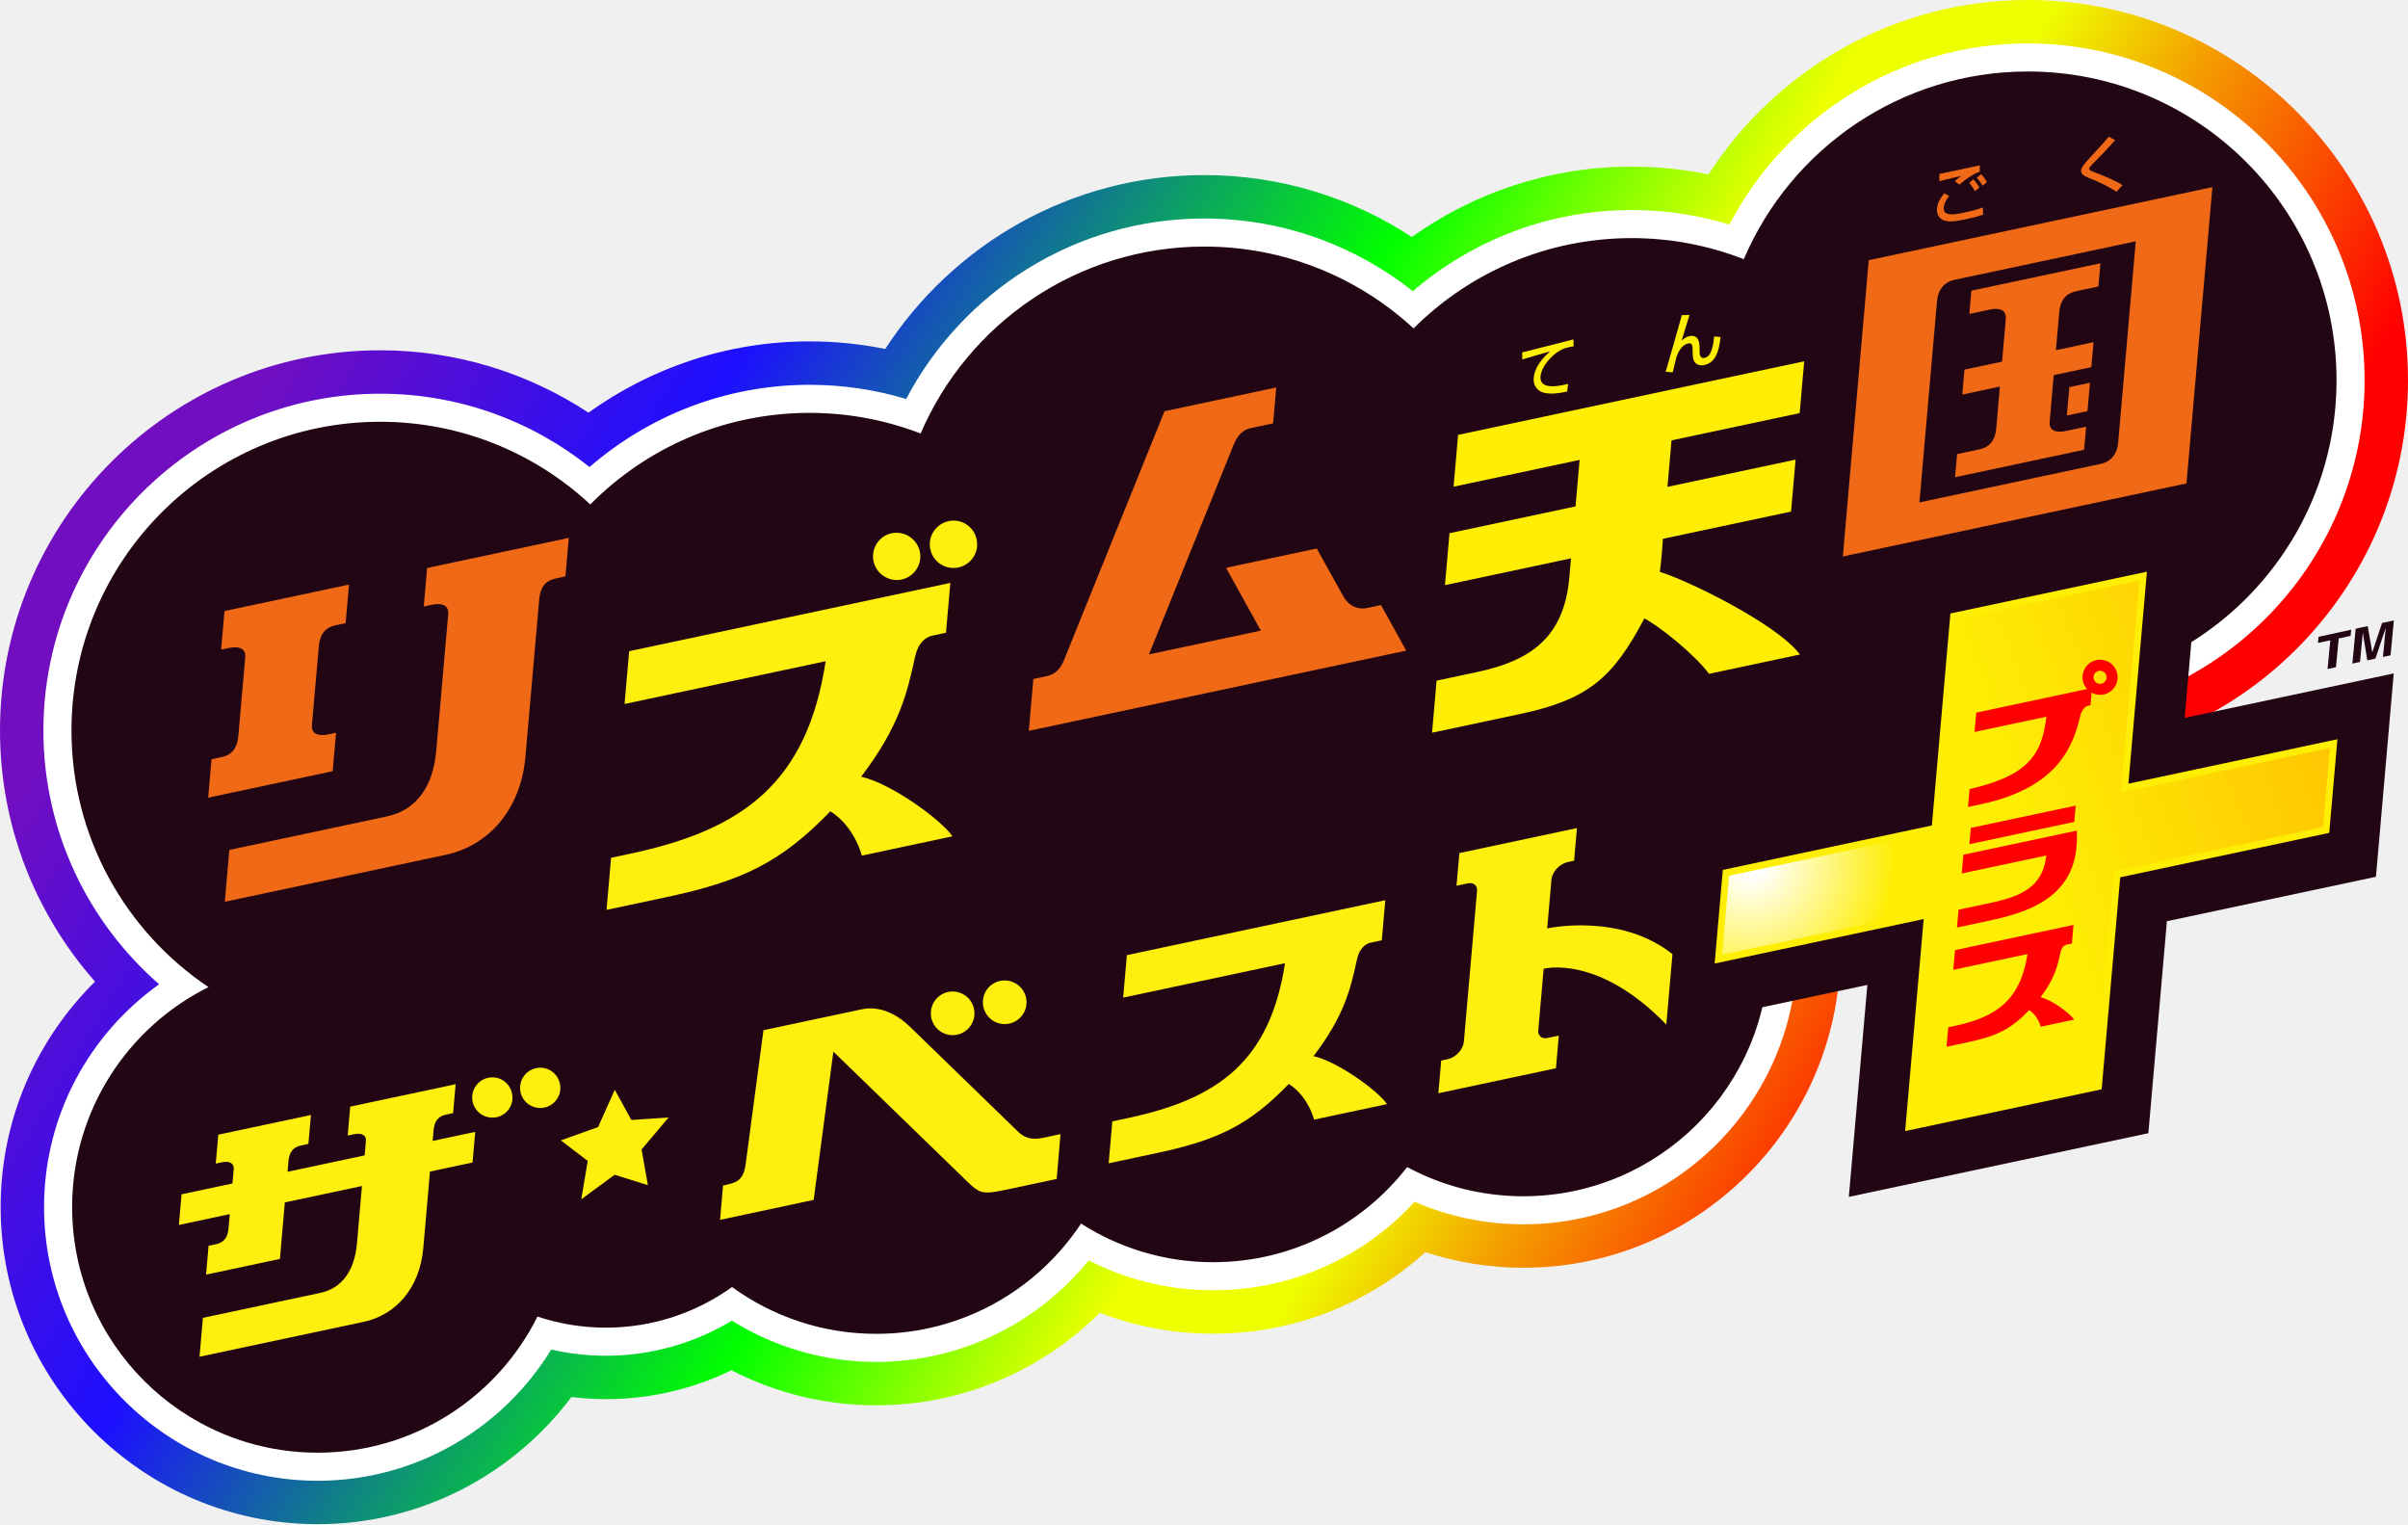
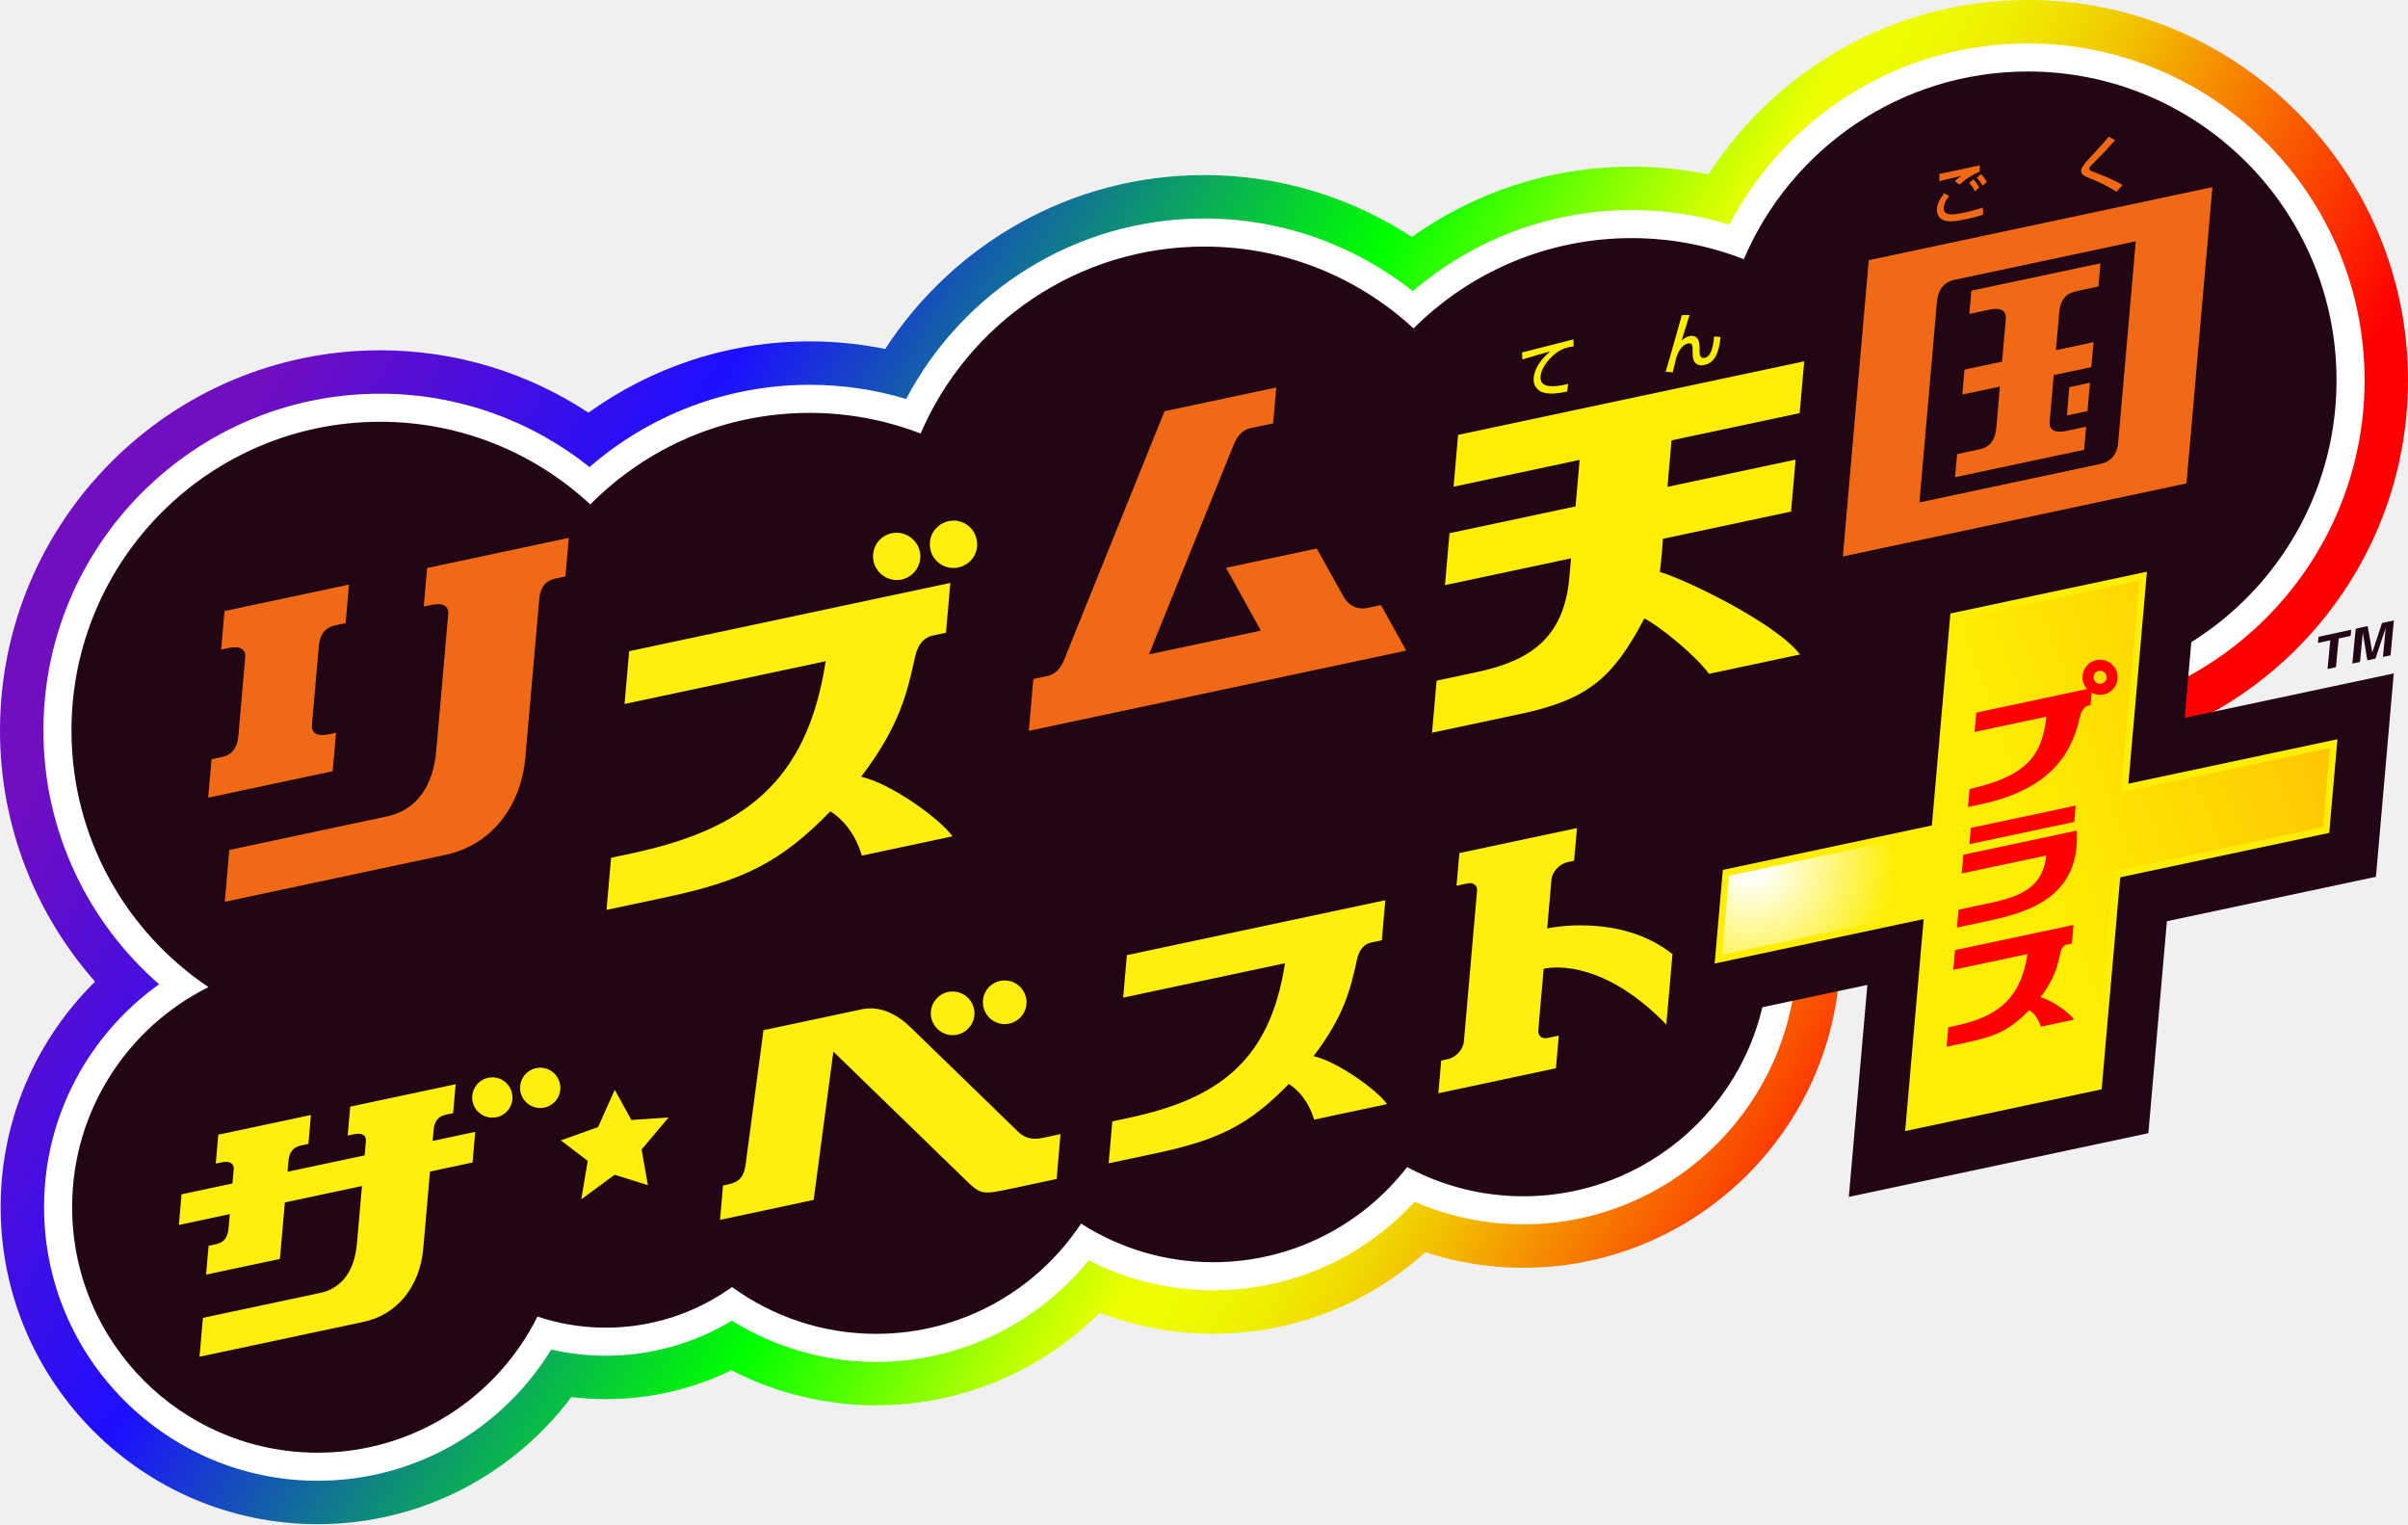
- <svg xmlns="http://www.w3.org/2000/svg" version="1.1" id="svg2" width="666.667" height="421.904" viewBox="0 0 666.667 421.904">
-   <defs id="defs6">
-     <linearGradient x1="0" y1="0" x2="1" y2="0" gradientUnits="userSpaceOnUse" gradientTransform="matrix(-361.801,208.8859,208.8859,361.801,411.1339,62.45121)" spreadMethod="pad" id="linearGradient40">
-       <stop style="stop-opacity:1;stop-color:#ff0000" offset="0" id="stop22" />
-       <stop style="stop-opacity:1;stop-color:#ff0000" offset="0.05" id="stop24" />
-       <stop style="stop-opacity:1;stop-color:#f49f00" offset="0.2" id="stop26" />
-       <stop style="stop-opacity:1;stop-color:#eeff00" offset="0.277" id="stop28" />
-       <stop style="stop-opacity:1;stop-color:#eeff00" offset="0.35" id="stop30" />
-       <stop style="stop-opacity:1;stop-color:#01ff00" offset="0.5" id="stop32" />
-       <stop style="stop-opacity:1;stop-color:#1d0fff" offset="0.75" id="stop34" />
-       <stop style="stop-opacity:1;stop-color:#710ec0" offset="0.95" id="stop36" />
-       <stop style="stop-opacity:1;stop-color:#710ec0" offset="1" id="stop38" />
+ <svg xmlns="http://www.w3.org/2000/svg" xmlns:xlink="http://www.w3.org/1999/xlink" version="1.1" id="Layer_1" x="0px" y="0px" viewBox="0 0 666.667 421.904" xml:space="preserve" width="666.667" height="421.904">
+   <defs id="defs79" />
+   <style type="text/css" id="style2">
+ 	.st0{fill:url(#Spectrum_1_);}
+ 	.st1{fill:#FFFFFF;}
+ 	.st2{fill:#220614;}
+ 	.st3{fill:#FEEE04;}
+ 	.st4{fill:url(#SVGID_1_);}
+ 	.st5{clip-path:url(#SVGID_3_);fill:url(#SVGID_4_);}
+ 	.st6{fill:#FF0000;}
+ 	.st7{fill:#FEEF0E;}
+ 	.st8{fill:#F06917;}
+ </style>
+   <g id="Cloud_00000017518880614512439360000012841072752615782043_" transform="scale(1.333334)">
+     <linearGradient id="Spectrum_1_" gradientUnits="userSpaceOnUse" x1="411.134" y1="253.977" x2="49.333" y2="45.091">
+       <stop offset="0.05" style="stop-color:#FF0000" id="stop4" />
+       <stop offset="0.2" style="stop-color:#F49F00" id="stop6" />
+       <stop offset="0.226" style="stop-color:#F2BD00" id="stop8" />
+       <stop offset="0.258" style="stop-color:#F0DA00" id="stop10" />
+       <stop offset="0.289" style="stop-color:#EFEE00" id="stop12" />
+       <stop offset="0.32" style="stop-color:#EEFB00" id="stop14" />
+       <stop offset="0.35" style="stop-color:#EEFF00" id="stop16" />
+       <stop offset="0.5" style="stop-color:#00FF00" id="stop18" />
+       <stop offset="0.75" style="stop-color:#1D0FFF" id="stop20" />
+       <stop offset="0.95" style="stop-color:#710EC0" id="stop22" />
    </linearGradient>
-     <clipPath clipPathUnits="userSpaceOnUse" id="clipPath50">
-       <path d="M 0,316.428 H 500 V 0 H 0 Z" id="path48" />
-     </clipPath>
-     <linearGradient x1="0" y1="0" x2="1" y2="0" gradientUnits="userSpaceOnUse" gradientTransform="matrix(125.2292,45.5797,45.5797,-125.2292,358.0735,116.8861)" spreadMethod="pad" id="linearGradient86">
-       <stop style="stop-opacity:1;stop-color:#feee04" offset="0" id="stop80" />
-       <stop style="stop-opacity:1;stop-color:#feee04" offset="0.5" id="stop82" />
-       <stop style="stop-opacity:1;stop-color:#ffc602" offset="1" id="stop84" />
-     </linearGradient>
-     <radialGradient fx="0" fy="0" cx="0" cy="0" r="1" gradientUnits="userSpaceOnUse" gradientTransform="matrix(30,0,0,-30,363.4003,137.5111)" spreadMethod="pad" id="radialGradient108">
-       <stop style="stop-opacity:1;stop-color:#ffffff" offset="0" id="stop102" />
-       <stop style="stop-opacity:1;stop-color:#ffffff" offset="0.1" id="stop104" />
-       <stop style="stop-opacity:1;stop-color:#feee04" offset="1" id="stop106" />
-     </radialGradient>
-     <clipPath clipPathUnits="userSpaceOnUse" id="clipPath118">
-       <path d="M 0,316.428 H 500 V 0 H 0 Z" id="path116" />
-     </clipPath>
-   </defs>
-   <g id="g8" transform="matrix(1.333333,0,0,-1.333333,0,421.904)">
-     <g id="g10">
-       <g id="g12">
-         <g id="g18">
-           <g id="g20">
-             <path d="m 421.064,316.428 c -27.787,-10e-4 -52.249,-14.446 -66.319,-36.21 v 0 c -5.149,1.06 -10.479,1.618 -15.936,1.618 v 0 c -17.005,0 -32.758,-5.423 -45.657,-14.605 v 0 c -12.4,8.112 -27.198,12.849 -43.091,12.849 v 0 c -27.74,0 -52.167,-14.396 -66.249,-36.098 v 0 c -5.074,1.028 -10.322,1.572 -15.695,1.572 v 0 c -17.125,0 -32.98,-5.499 -45.93,-14.799 v 0 c -12.433,8.175 -27.291,12.951 -43.251,12.951 v 0 C 35.411,243.706 0,208.296 0,164.77 v 0 c 0,-19.967 7.466,-38.213 19.735,-52.13 v 0 C 7.644,100.698 0.135,84.127 0.135,65.83 v 0 C 0.135,29.532 29.666,0 65.965,0 v 0 c 21.519,0 40.659,10.381 52.678,26.395 v 0 c 2.356,-0.279 4.74,-0.437 7.148,-0.437 v 0 c 9.35,0 18.204,2.16 26.094,6 v 0 c 9.014,-4.645 19.223,-7.285 30.043,-7.285 v 0 c 18.101,0 34.517,7.345 46.429,19.209 v 0 c 7.418,-2.837 15.363,-4.336 23.543,-4.336 v 0 c 16.437,0 31.952,5.986 44.062,16.923 v 0 c 6.412,-2.089 13.246,-3.233 20.345,-3.233 v 0 c 34.141,0 62.289,26.128 65.514,59.437 v 0 c 19.37,8.05 34.082,25.094 38.923,45.891 v 0 c 0.107,0 0.213,-0.008 0.32,-0.008 v 0 c 43.526,0 78.936,35.41 78.936,78.936 v 0 c 0,43.526 -35.41,78.936 -78.936,78.936 z" style="fill:url(#linearGradient40);stroke:none" id="path42" />
-           </g>
-         </g>
+     <path id="Spectrum" class="st0" d="m 421.064,0 c -27.788,3.1e-4 -52.25,14.447 -66.32,36.21 -5.149,-1.06 -10.478,-1.618 -15.936,-1.618 -17.005,0 -32.757,5.423 -45.657,14.605 -12.4,-8.113 -27.199,-12.849 -43.091,-12.849 -27.741,0 -52.167,14.397 -66.248,36.098 -5.075,-1.028 -10.323,-1.572 -15.696,-1.572 -17.125,0 -32.98,5.499 -45.931,14.8 C 109.754,77.497 94.896,72.722 78.936,72.722 35.411,72.722 0,108.132 0,151.658 c 0,19.967 7.467,38.213 19.735,52.13 -12.091,11.943 -19.601,28.514 -19.601,46.811 0,36.298 29.531,65.83 65.83,65.83 21.519,0 40.659,-10.38 52.678,-26.395 2.356,0.279 4.74,0.437 7.149,0.437 9.35,0 18.203,-2.16 26.094,-6 9.014,4.645 19.223,7.285 30.043,7.285 18.101,0 34.517,-7.346 46.429,-19.209 7.418,2.837 15.363,4.337 23.543,4.336 16.437,0 31.953,-5.986 44.063,-16.923 6.411,2.089 13.245,3.233 20.345,3.233 34.141,0 62.288,-26.128 65.514,-59.437 19.37,-8.05 34.082,-25.094 38.923,-45.891 0.107,4.3e-4 0.213,0.008 0.321,0.008 C 464.59,157.872 500,122.462 500,78.936 500,35.411 464.59,0 421.064,0 Z" style="fill:url(#Spectrum_1_)" />
+     <path id="White" class="st1" d="M 421.064,9.014 C 394.165,9.014 370.781,24.292 359.091,46.616 352.668,44.665 345.861,43.606 338.809,43.606 c -17.337,0 -33.208,6.357 -45.44,16.844 -11.92,-9.434 -26.961,-15.088 -43.308,-15.088 -26.845,0 -50.191,15.215 -61.905,37.467 -6.352,-1.904 -13.076,-2.941 -20.039,-2.941 -17.461,0 -33.435,6.448 -45.702,17.07 -11.946,-9.516 -27.055,-15.222 -43.479,-15.222 -38.555,0 -69.922,31.367 -69.922,69.922 0,21.001 9.319,39.854 24.024,52.682 -14.445,10.312 -23.89,27.198 -23.89,46.258 0,31.328 25.488,56.816 56.816,56.816 20.499,0 38.495,-10.915 48.488,-27.236 3.679,0.835 7.474,1.278 11.338,1.278 9.571,0 18.531,-2.663 26.183,-7.282 8.703,5.423 18.966,8.567 29.954,8.567 17.796,0 33.7,-8.23 44.126,-21.078 7.906,4.048 16.708,6.205 25.846,6.205 15.176,0 29.444,-5.91 40.175,-16.641 0.568,-0.568 1.115,-1.151 1.656,-1.739 6.925,3.011 14.556,4.69 22.576,4.69 31.328,0 56.816,-25.488 56.816,-56.816 0,-0.017 -10e-4,-0.034 -10e-4,-0.051 21.637,-6.572 37.845,-25.725 40.067,-48.908 2.587,0.291 5.212,0.456 7.875,0.456 38.556,0 69.922,-31.367 69.922,-69.922 0,-38.555 -31.366,-69.922 -69.922,-69.922 z" />
+     <path id="Black" class="st2" d="m 421.065,14.842 c -26.48,6e-5 -49.206,16.06 -58.978,38.97 -7.218,-2.816 -15.063,-4.378 -23.277,-4.378 -17.686,0 -33.698,7.164 -45.295,18.747 -11.423,-10.543 -26.683,-16.991 -43.453,-16.991 -26.418,6e-5 -49.096,15.986 -58.906,38.81 -7.152,-2.757 -14.915,-4.284 -23.039,-4.284 -17.817,0 -33.931,7.275 -45.548,19.01 C 111.126,94.083 95.796,87.563 78.936,87.563 c -35.399,0 -64.095,28.696 -64.095,64.095 0,22.205 11.295,41.769 28.449,53.271 -16.779,8.347 -28.315,25.657 -28.315,45.67 6e-5,28.16 22.829,50.989 50.989,50.989 19.989,-6e-5 37.28,-11.508 45.639,-28.254 4.462,1.482 9.229,2.297 14.188,2.297 9.782,0 18.826,-3.132 26.208,-8.433 8.406,6.107 18.743,9.718 29.928,9.718 17.774,-6e-5 33.416,-9.1 42.543,-22.889 7.922,5.067 17.328,8.016 27.429,8.016 16.386,0 30.957,-7.739 40.285,-19.751 7.182,3.864 15.395,6.061 24.122,6.061 28.16,0 50.989,-22.828 50.989,-50.989 0,-1.52 -0.079,-3.021 -0.21,-4.508 23.15,-4.82 40.544,-25.334 40.544,-49.914 0,-0.449 -0.022,-0.893 -0.034,-1.339 4.344,0.929 8.847,1.429 13.469,1.429 35.398,-6e-5 64.095,-28.696 64.095,-64.095 -7e-5,-35.398 -28.696,-64.095 -64.095,-64.095 z" />
+   </g>
+   <g id="_xFF0B__00000023978629862808746240000012705924551133601969_" transform="scale(1.333334)">
+     <g id="_xFF0B__00000173140946624033897590000005884751654392479132_">
+       <polygon class="st2" points="391.437,162.254 348.031,171.48 344.338,213.697 387.743,204.471 383.893,248.48 446.089,235.26 449.94,191.251 493.344,182.025 497.038,139.808 453.633,149.033 457.483,105.024 395.287,118.244 " id="polygon29" />
+       <polygon class="st3" points="401.135,171.371 357.731,180.597 356.03,200.033 399.435,190.807 395.585,234.817 436.39,226.143 440.241,182.133 483.646,172.907 485.346,153.471 441.941,162.697 445.791,118.688 404.986,127.361 " id="polygon31" />
+       <linearGradient id="SVGID_1_" gradientUnits="userSpaceOnUse" x1="358.045" y1="199.57" x2="483.274" y2="153.99" gradientTransform="translate(0.0289,-0.02789)">
+         <stop offset="0.5" style="stop-color:#FEEE04" id="stop33" />
+         <stop offset="1" style="stop-color:#FFC602" id="stop35" />
+       </linearGradient>
+       <polygon class="st4" points="402.429,172.587 359.024,181.812 357.589,198.211 400.994,188.985 397.144,232.995 435.097,224.928 438.947,180.918 482.352,171.692 483.787,155.293 440.382,164.519 444.232,120.509 406.279,128.577 " id="polygon38" style="fill:url(#SVGID_1_)" />
+       <g id="g53">
+         <defs id="defs41">
+           <polygon id="SVGID_2_" points="402.429,172.587 359.024,181.812 357.589,198.211 400.994,188.985 " />
+         </defs>
+         <clipPath id="SVGID_3_">
+           <use xlink:href="#SVGID_2_" style="overflow:visible" id="use43" />
+         </clipPath>
+         <radialGradient id="SVGID_4_" cx="357.35" cy="164.834" r="33.786" gradientTransform="matrix(0.88794,0,0,0.88794,46.09547,32.55471)" gradientUnits="userSpaceOnUse">
+           <stop offset="0.1" style="stop-color:#FFFFFF" id="stop46" />
+           <stop offset="1" style="stop-color:#FEEE04" id="stop48" />
+         </radialGradient>
+         <circle class="st5" cx="364.919" cy="180.854" r="30" clip-path="url(#SVGID_3_)" id="circle51" style="fill:url(#SVGID_4_)" />
      </g>
    </g>
-     <g id="g44">
-       <g id="g46" clip-path="url(#clipPath50)">
-         <g id="g52" transform="translate(421.0644,307.4144)">
-           <path d="m 0,0 c -26.899,-0.001 -50.283,-15.278 -61.973,-37.602 -6.423,1.95 -13.231,3.01 -20.282,3.01 -17.337,0 -33.208,-6.357 -45.44,-16.844 -11.92,9.434 -26.962,15.088 -43.308,15.088 -26.845,0 -50.191,-15.216 -61.905,-37.468 -6.352,1.905 -13.076,2.941 -20.039,2.941 -17.462,0 -33.435,-6.448 -45.702,-17.069 -11.946,9.515 -27.055,15.222 -43.479,15.222 -38.555,0 -69.923,-31.367 -69.923,-69.922 0,-21.001 9.32,-39.854 24.025,-52.682 -14.445,-10.312 -23.89,-27.198 -23.89,-46.259 0,-31.328 25.488,-56.816 56.817,-56.816 20.499,0 38.494,10.915 48.488,27.236 3.679,-0.835 7.473,-1.278 11.338,-1.278 9.572,0 18.531,2.663 26.183,7.283 8.703,-5.423 18.966,-8.568 29.954,-8.568 17.796,0 33.7,8.231 44.125,21.078 7.906,-4.048 16.708,-6.205 25.846,-6.205 15.177,0 29.444,5.91 40.175,16.641 0.568,0.568 1.116,1.152 1.657,1.739 6.924,-3.01 14.556,-4.69 22.576,-4.69 31.328,0 56.816,25.488 56.816,56.817 0,0.017 -0.002,0.034 -0.002,0.051 21.637,6.571 37.845,25.725 40.068,48.908 2.586,-0.292 5.211,-0.456 7.875,-0.456 38.556,0 69.922,31.367 69.922,69.923 C 69.922,-31.367 38.556,0 0,0" style="fill:#ffffff;fill-opacity:1;fill-rule:nonzero;stroke:none" id="path54" />
-         </g>
-         <g id="g56" transform="translate(421.0645,301.5865)">
-           <path d="m 0,0 c -26.48,0 -49.206,-16.06 -58.978,-38.97 -7.218,2.816 -15.063,4.378 -23.278,4.378 -17.685,0 -33.697,-7.164 -45.294,-18.747 -11.423,10.543 -26.683,16.991 -43.453,16.991 -26.418,0 -49.096,-15.986 -58.906,-38.81 -7.152,2.757 -14.915,4.284 -23.039,4.284 -17.817,0 -33.931,-7.275 -45.548,-19.01 -11.443,10.643 -26.773,17.162 -43.632,17.162 -35.399,0 -64.095,-28.696 -64.095,-64.094 0,-22.206 11.295,-41.769 28.449,-53.271 -16.779,-8.347 -28.314,-25.657 -28.314,-45.67 0,-28.16 22.828,-50.988 50.989,-50.988 19.988,0 37.28,11.508 45.638,28.254 4.462,-1.482 9.229,-2.296 14.188,-2.296 9.782,0 18.827,3.131 26.208,8.432 8.407,-6.106 18.743,-9.717 29.928,-9.717 17.774,0 33.417,9.099 42.543,22.889 7.922,-5.067 17.328,-8.016 27.429,-8.016 16.386,0 30.957,7.738 40.285,19.75 7.182,-3.864 15.395,-6.06 24.122,-6.06 28.16,0 50.989,22.828 50.989,50.988 0,1.521 -0.079,3.022 -0.21,4.508 23.15,4.82 40.544,25.334 40.544,49.914 0,0.449 -0.022,0.893 -0.034,1.339 4.344,-0.929 8.848,-1.429 13.469,-1.429 35.399,0 64.095,28.696 64.095,64.094 C 64.095,-28.696 35.398,0 0,0" style="fill:#220614;fill-opacity:1;fill-rule:nonzero;stroke:none" id="path58" />
-         </g>
-         <g id="g60" transform="translate(453.6331,167.3946)">
-           <path d="m 0,0 3.85,44.01 -62.196,-13.221 -3.85,-44.009 -43.406,-9.226 -3.693,-42.218 43.405,9.227 -3.85,-44.01 62.196,13.22 3.85,44.01 43.405,9.226 3.694,42.217 z" style="fill:#220614;fill-opacity:1;fill-rule:nonzero;stroke:none" id="path62" />
-         </g>
-         <g id="g64" transform="translate(441.941,153.7307)">
-           <path d="m 0,0 3.85,44.01 -40.805,-8.674 -3.851,-44.01 -43.404,-9.226 -1.701,-19.436 43.405,9.226 -3.85,-44.009 40.805,8.673 3.851,44.01 43.405,9.226 1.7,19.436 z" style="fill:#feee04;fill-opacity:1;fill-rule:nonzero;stroke:none" id="path66" />
-         </g>
-       </g>
-     </g>
-     <g id="g68">
-       <g id="g70">
-         <g id="g76">
-           <g id="g78">
-             <path d="m 406.279,187.852 -3.85,-44.01 -43.406,-9.226 -1.434,-16.399 43.405,9.226 -3.85,-44.009 37.953,8.066 3.85,44.01 43.405,9.226 1.435,16.399 -43.405,-9.226 3.851,44.009 z" style="fill:url(#linearGradient86);stroke:none" id="path88" />
-           </g>
-         </g>
-       </g>
-     </g>
-     <g id="g90">
-       <g id="g92">
-         <g id="g98">
-           <g id="g100">
-             <path d="m 359.023,134.616 -1.434,-16.399 35.704,7.589 c 1.027,2.982 1.596,6.178 1.625,9.506 v 0 c 0.021,2.33 -0.225,4.601 -0.709,6.782 v 0 z" style="fill:url(#radialGradient108);stroke:none" id="path110" />
-           </g>
-         </g>
-       </g>
-     </g>
-     <g id="g112">
-       <g id="g114" clip-path="url(#clipPath118)">
-         <g id="g120" transform="translate(423.7024,109.3929)">
-           <path d="m 0,0 c 2.934,3.896 3.526,6.463 4.141,9.293 0.217,1.024 0.751,1.515 1.317,1.635 l 1.051,0.224 0.338,3.863 -24.608,-5.23 -0.359,-4.093 15.412,3.276 C -4.14,-0.431 -9.021,-4.079 -17.648,-5.913 l -1.515,-0.322 -0.354,-4.041 4.563,0.97 c 5.905,1.255 8.831,2.712 12.591,6.63 0.838,-0.51 1.903,-1.67 2.409,-3.442 l 6.945,1.477 C 6.143,-3.371 2.317,-0.527 0,0" style="fill:#ff0000;fill-opacity:1;fill-rule:nonzero;stroke:none" id="path122" />
-         </g>
-         <g id="g124" transform="translate(431.2213,143.9851)">
-           <path d="m 0,0 -23.548,-5.005 -0.34,-3.891 17.572,3.735 c -0.743,-6.613 -5.266,-8.502 -11.814,-9.894 l -6.416,-1.364 -0.324,-3.697 6.173,1.312 C -10.222,-17.002 0.808,-13.941 0,0 m -0.513,1.815 -21.782,-4.629 0.296,3.377 21.781,4.629 z" style="fill:#ff0000;fill-opacity:1;fill-rule:nonzero;stroke:none" id="path126" />
-         </g>
-         <g id="g128" transform="translate(436.0518,174.4593)">
-           <path d="m 0,0 c -0.751,0.007 -1.354,0.62 -1.347,1.371 0.006,0.751 0.62,1.354 1.371,1.348 C 0.775,2.712 1.378,2.098 1.371,1.347 1.365,0.597 0.751,-0.007 0,0 m 0.044,5.004 c -2.013,0.018 -3.659,-1.6 -3.677,-3.613 -0.008,-0.955 0.36,-1.82 0.955,-2.475 l -23.022,-4.893 -0.351,-4.013 14.922,3.172 c -0.938,-8.355 -4.332,-12.348 -15.96,-15.03 l -0.324,-3.713 2.715,0.577 c 15.976,3.396 19.148,12.125 20.57,18.261 0.235,1.012 0.917,2.019 1.483,2.14 l 0.671,0.142 0.23,2.625 c 0.514,-0.285 1.095,-0.464 1.724,-0.469 2.013,-0.018 3.659,1.6 3.677,3.612 0.017,2.013 -1.6,3.659 -3.613,3.677" style="fill:#ff0000;fill-opacity:1;fill-rule:nonzero;stroke:none" id="path130" />
-         </g>
-         <g id="g132" transform="translate(321.2596,123.6825)">
-           <path d="m 0,0 0.883,10.094 c 0.146,1.662 1.654,3.309 3.377,3.675 l 1.329,0.283 0.594,6.78 -24.419,-5.19 -0.593,-6.781 2.362,0.502 c 1.155,0.246 2.001,-0.462 1.905,-1.565 l -2.737,-31.279 c -0.145,-1.662 -1.654,-3.308 -3.377,-3.675 l -1.329,-0.282 -0.594,-6.781 24.419,5.19 0.593,6.781 -2.362,-0.502 c -1.154,-0.245 -2.001,0.462 -1.904,1.565 l 1.119,12.801 c 0,0 11.23,3.11 25.47,-11.574 l 1.279,14.612 C 15.115,3.351 0,0 0,0" style="fill:#feef0e;fill-opacity:1;fill-rule:nonzero;stroke:none" id="path134" />
-         </g>
-         <g id="g136" transform="translate(272.7477,97.1633)">
-           <path d="m 0,0 c 6.391,8.409 7.676,13.939 9.009,20.038 0.473,2.207 1.636,3.268 2.869,3.53 l 2.293,0.487 0.728,8.323 -53.662,-11.406 -0.771,-8.817 33.606,7.143 C -9.03,-0.953 -19.665,-8.836 -38.479,-12.835 l -3.303,-0.702 -0.762,-8.705 9.949,2.115 c 12.877,2.736 19.255,5.891 27.448,14.351 1.828,-1.094 4.153,-3.587 5.261,-7.399 l 15.145,3.219 C 13.406,-7.225 5.054,-1.122 0,0" style="fill:#feef0e;fill-opacity:1;fill-rule:nonzero;stroke:none" id="path138" />
-         </g>
-         <g id="g140" transform="translate(220.2037,80.9765)">
-           <path d="M 0,0 -2.925,-0.622 C -4.792,-1.019 -6.797,-1.445 -8.839,0.536 L -31.27,22.305 c -2.589,2.51 -6.179,4.42 -9.984,3.611 l -20.422,-4.341 -3.679,-27.671 c -0.48,-3.611 -1.86,-3.967 -4.715,-4.574 l -0.617,-7.128 19.434,4.148 4.092,30.779 27.155,-26.353 c 3.525,-3.421 3.525,-3.421 10.156,-2.011 l 9.054,1.924 z m -11.545,31.904 c 2.492,-0.022 4.513,-2.078 4.491,-4.57 -0.021,-2.492 -2.078,-4.513 -4.57,-4.491 -2.492,0.021 -4.513,2.078 -4.491,4.57 0.022,2.524 2.046,4.513 4.57,4.491 m -10.81,-2.297 c 2.492,-0.022 4.513,-2.078 4.491,-4.57 -0.022,-2.492 -2.078,-4.513 -4.57,-4.491 -2.492,0.021 -4.513,2.078 -4.491,4.57 0.021,2.492 2.046,4.513 4.57,4.491" style="fill:#feef0e;fill-opacity:1;fill-rule:nonzero;stroke:none" id="path142" />
-         </g>
-         <g id="g144" transform="translate(138.8255,84.4343)">
-           <path d="m 0,0 -7.729,-0.52 -3.444,6.267 -3.47,-7.737 -7.733,-2.766 5.585,-4.261 -1.335,-7.977 6.921,5.103 6.908,-2.164 -1.307,7.416 z" style="fill:#feef0e;fill-opacity:1;fill-rule:nonzero;stroke:none" id="path146" />
-         </g>
-         <g id="g148" transform="translate(101.3882,92.6762)">
-           <path d="m 0,0 c -2.271,-0.473 -3.703,-2.662 -3.263,-4.933 0.473,-2.271 2.662,-3.703 4.933,-3.263 2.271,0.44 3.736,2.662 3.263,4.933 C 4.46,-0.992 2.271,0.473 0,0 M 14.879,-1.262 C 14.405,1.009 12.217,2.474 9.945,2.001 7.674,1.528 6.242,-0.661 6.682,-2.932 c 0.473,-2.272 2.662,-3.704 4.933,-3.264 2.272,0.473 3.737,2.662 3.264,4.934 m -26.429,-11.85 8.838,1.879 -0.556,-6.358 -8.838,-1.879 -1.396,-15.953 c -0.703,-8.034 -5.523,-13.813 -12.413,-15.254 l -34.048,-7.238 0.706,8.071 24.348,5.175 c 4.678,1 7.158,4.798 7.633,10.222 l 1.048,11.975 -16.014,-3.403 -1.026,-11.734 -15.334,-3.259 0.523,5.987 1.584,0.336 c 1.703,0.362 2.411,1.564 2.557,3.237 l 0.263,3.003 -10.571,-2.247 0.556,6.358 10.571,2.247 0.26,2.97 c 0.099,1.126 -0.717,1.801 -2.558,1.409 l -1.168,-0.248 0.524,5.999 19.235,4.088 -0.525,-5.998 -1.579,-0.336 c -1.708,-0.363 -2.415,-1.568 -2.56,-3.225 l -0.195,-2.229 16.013,3.404 0.26,2.972 c 0.099,1.127 -0.722,1.798 -2.561,1.407 l -1.221,-0.26 0.525,5.999 21.891,4.653 -0.525,-5.999 -1.498,-0.318 c -1.726,-0.367 -2.405,-1.518 -2.553,-3.215 z" style="fill:#feef0e;fill-opacity:1;fill-rule:nonzero;stroke:none" id="path150" />
-         </g>
-         <g id="g152" transform="translate(443.4748,266.3346)">
-           <path d="m 0,0 -37.711,-8.016 c -2.027,-0.424 -3.355,-2.052 -3.553,-4.317 l -3.664,-41.879 37.711,8.015 c 1.874,0.388 3.341,1.892 3.553,4.318 z m 15.908,11.242 -5.382,-61.509 -71.353,-15.166 5.382,61.509 z m -26.216,-49.733 -4.166,-0.886 c -2.433,-0.517 -3.545,0.328 -3.411,1.86 l 0.851,9.732 7.808,1.659 0.453,5.18 -7.808,-1.66 0.694,7.927 c 0.22,2.516 1.448,3.871 3.447,4.296 l 4.678,0.994 0.422,4.825 -26.795,-5.695 -0.422,-4.825 4.218,0.896 c 2.948,0.627 3.45,-0.824 3.36,-1.86 l -0.782,-8.934 -7.807,-1.66 -0.453,-5.179 7.807,1.659 -0.763,-8.724 c -0.218,-2.482 -1.464,-3.885 -3.396,-4.295 l -4.73,-1.006 -0.42,-4.793 26.795,5.695 z m -3.484,8.215 4.282,0.91 -0.515,-5.885 -4.282,-0.91 z" style="fill:#f06917;fill-opacity:1;fill-rule:nonzero;stroke:none" id="path154" />
-         </g>
-         <g id="g156" transform="translate(434.7354,280.7255)">
-           <path d="m 0,0 c -0.366,0.133 -0.933,0.342 -0.933,0.672 0,0.277 0.253,0.542 0.871,1.161 C 2.4,4.32 2.677,4.604 4.458,6.617 L 3.109,7.319 C 2.225,6.208 1.884,5.833 -0.666,3.089 -1.979,1.676 -2.611,0.882 -2.611,0.236 c -10e-4,-0.844 0.907,-1.205 1.929,-1.607 1.903,-0.743 3.718,-1.636 5.42,-2.725 l 1.25,1.361 C 4.842,-1.951 1.853,-0.661 0,0" style="fill:#f06917;fill-opacity:1;fill-rule:nonzero;stroke:none" id="path158" />
-         </g>
-         <g id="g160" transform="translate(405.9138,278.8388)">
-           <path d="M 0,0 0.922,-0.755 C 2.408,0.512 3.549,1.317 5.164,1.954 L 5.165,3.267 C 4.345,3.092 0.297,2.219 -0.613,2.026 -1.253,1.889 -2.841,1.552 -3.226,1.483 L -3.228,-0.03 c 0.82,0.228 1.923,0.489 4.562,1.09 C 0.5,0.455 0.41,0.382 0,0 m 2.057,-6.525 c -1.922,-0.409 -4.381,-0.904 -4.38,0.837 0,0.281 0.053,1.269 1.13,2.582 l -1.038,0.583 c -0.935,-1.296 -1.5,-2.26 -1.501,-3.492 -10e-4,-1.058 0.677,-1.931 1.561,-2.185 1.089,-0.317 2.178,-0.207 4.701,0.33 1.986,0.422 2.882,0.733 3.33,0.895 L 5.811,-5.486 C 4.568,-5.937 3.312,-6.258 2.057,-6.525 m 3.694,5.565 0.896,0.753 C 6.378,0.311 5.957,0.918 5.445,1.425 L 4.547,0.685 C 5.047,0.136 5.303,-0.212 5.751,-0.96 M 3.856,0.364 c 0.666,-0.702 1.1,-1.493 1.215,-1.709 L 4.174,-2.098 c -0.576,1.042 -0.985,1.49 -1.19,1.728 z" style="fill:#f06917;fill-opacity:1;fill-rule:nonzero;stroke:none" id="path162" />
-         </g>
-         <g id="g164" transform="translate(344.6546,197.6927)">
-           <path d="m 0,0 c 0.385,2.759 0.637,6.876 0.637,6.876 l 26.606,5.655 0.944,10.784 -26.607,-5.656 0.845,9.656 26.607,5.656 0.941,10.757 -71.866,-15.276 -0.941,-10.757 26.173,5.564 -0.845,-9.656 -26.173,-5.564 -0.943,-10.784 26.173,5.564 -0.349,-3.988 c -1.117,-12.77 -8.446,-17.334 -19.171,-19.621 l -8.388,-1.783 -0.946,-10.807 18.268,3.882 c 14.03,2.976 19.272,7.398 25.819,19.851 2.868,-1.441 10.475,-7.469 13.421,-11.51 l 18.893,4.016 C 24.124,-10.584 5.158,-1.487 0,0" style="fill:#feee04;fill-opacity:1;fill-rule:nonzero;stroke:none" id="path166" />
-         </g>
-         <g id="g168" transform="translate(355.9278,246.5822)">
-           <path d="m 0,0 c -0.272,-2.98 -0.934,-4.237 -1.952,-4.453 -1.08,-0.23 -1.078,0.98 -1.077,1.365 l 10e-4,0.572 c 0.002,0.957 -0.046,3.005 -2.091,2.571 -0.864,-0.184 -1.361,-0.662 -1.641,-0.934 0.218,0.764 1.392,4.48 1.648,5.332 l -1.6,-0.035 c -0.563,-2.006 -2.353,-8.404 -3.35,-11.751 l 1.461,-0.127 c 0.089,0.377 0.729,3.051 0.755,3.122 0.269,0.801 0.996,2.576 2.432,2.882 0.953,0.202 0.952,-0.661 0.95,-1.512 l -10e-4,-0.451 c 0,-0.293 0.037,-1.082 0.213,-1.536 0.279,-0.724 1.091,-1.216 2.133,-0.995 2.338,0.497 3.104,2.613 3.453,5.822 z" style="fill:#feee04;fill-opacity:1;fill-rule:nonzero;stroke:none" id="path170" />
-         </g>
-         <g id="g172" transform="translate(323.2095,243.2032)">
-           <path d="M 0,0 C 0.583,0.421 1.339,0.893 2.453,1.13 2.986,1.243 3.271,1.278 3.532,1.307 L 3.509,2.765 C 2.233,2.442 -3.454,1.001 -4.519,0.723 -5.374,0.502 -6.304,0.253 -7.158,0.071 l 0.047,-1.466 c 1.921,0.576 3.84,1.14 5.773,1.667 -2.766,-2.349 -3.425,-4.509 -3.427,-5.843 -0.002,-1.205 0.726,-2.28 1.839,-2.639 1.127,-0.369 2.452,-0.411 5.116,0.142 l 0.2,1.584 C -1.178,-7.359 -3.344,-7.121 -3.341,-5.151 -3.338,-3.403 -1.761,-1.294 0,0" style="fill:#feee04;fill-opacity:1;fill-rule:nonzero;stroke:none" id="path174" />
-         </g>
-         <g id="g176" transform="translate(286.7507,190.8121)">
-           <path d="m 0,0 -2.841,-0.604 c -1.859,-0.4 -3.805,0.313 -5.003,2.465 l -5.496,9.879 -18.835,-4.003 7.228,-13.04 -23.231,-4.938 17.613,43.593 c 0.769,1.905 1.941,3.038 3.44,3.368 l 4.727,1.005 0.651,7.449 -23.2,-4.931 -20.912,-51.76 c -0.81,-2.005 -2.118,-2.932 -3.449,-3.215 l -2.876,-0.611 -0.943,-10.769 78.368,16.657 z" style="fill:#f06917;fill-opacity:1;fill-rule:nonzero;stroke:none" id="path178" />
-         </g>
-         <g id="g180" transform="translate(202.7855,204.4379)">
-           <path d="m 0,0 c -0.535,2.686 -3.184,4.383 -5.824,3.794 -2.69,-0.586 -4.333,-3.189 -3.794,-5.825 0.585,-2.69 3.189,-4.332 5.824,-3.793 C -1.103,-5.239 0.589,-2.64 0,0 m -23.972,-49.265 c 7.943,10.45 9.539,17.323 11.196,24.902 0.588,2.744 2.033,4.062 3.566,4.388 l 2.849,0.605 0.905,10.344 -66.69,-14.176 -0.959,-10.957 41.766,8.878 c -3.855,-25.168 -17.073,-34.965 -40.454,-39.935 l -4.105,-0.873 -0.947,-10.818 12.364,2.628 c 16.004,3.401 23.929,7.321 34.112,17.836 2.272,-1.36 5.161,-4.458 6.538,-9.196 l 18.822,4.001 c -2.303,3.394 -12.682,10.978 -18.963,12.373 m 2.563,44.728 c -0.539,2.636 1.108,5.29 3.794,5.824 2.635,0.539 5.235,-1.153 5.824,-3.793 0.539,-2.636 -1.103,-5.239 -3.794,-5.824 -2.635,-0.539 -5.234,1.153 -5.824,3.793" style="fill:#feef0e;fill-opacity:1;fill-rule:nonzero;stroke:none" id="path182" />
-         </g>
-         <g id="g184" transform="translate(88.6865,198.5089)">
-           <path d="m 0,0 -0.7,-7.999 1.641,0.349 c 2.472,0.525 3.575,-0.367 3.444,-1.87 L 1.899,-37.933 c -0.633,-7.232 -3.964,-12.301 -10.25,-13.646 l -32.721,-6.955 -0.941,-10.762 45.756,9.726 c 9.26,1.937 15.733,9.654 16.671,20.367 l 2.864,32.737 c 0.198,2.263 1.108,3.799 3.429,4.292 l 2.012,0.428 0.7,7.999 z m -19.611,-42.187 -25.849,-5.495 0.698,7.983 2.128,0.452 c 2.289,0.487 3.239,2.091 3.434,4.321 l 1.439,16.444 c 0.132,1.503 -0.965,2.4 -3.44,1.874 l -1.57,-0.333 0.7,7.998 25.85,5.495 -0.7,-7.999 -2.123,-0.451 c -2.295,-0.488 -3.245,-2.097 -3.438,-4.306 l -1.439,-16.444 c -0.132,-1.512 0.976,-2.414 3.444,-1.889 l 1.565,0.333 z" style="fill:#f06917;fill-opacity:1;fill-rule:nonzero;stroke:none" id="path186" />
-         </g>
-         <g id="g188" transform="translate(481.3036,182.9445)">
-           <path d="M 0,0 2.563,0.556 1.991,-5.404 3.736,-5.025 4.309,0.936 6.78,1.472 6.903,2.753 0.123,1.281 Z M 15.767,4.681 15.071,-2.564 13.496,-2.906 14.077,3.147 11.939,-3.244 10.253,-3.61 9.316,2.113 8.734,-3.94 7.141,-4.286 7.837,2.96 l 2.49,0.54 0.948,-5.42 0.019,0.003 2.016,6.065 z" style="fill:#220614;fill-opacity:1;fill-rule:nonzero;stroke:none" id="path190" />
-         </g>
-       </g>
-     </g>
+     <path id="ス_00000160911995088544112370000005242546550198220702_" class="st6" d="m 423.702,207.035 c 2.934,-3.896 3.526,-6.463 4.141,-9.293 0.218,-1.024 0.751,-1.515 1.317,-1.636 l 1.051,-0.223 0.338,-3.863 -24.609,5.231 -0.358,4.093 15.411,-3.276 c -1.432,9.399 -6.313,13.046 -14.94,14.88 l -1.515,0.322 -0.354,4.041 4.562,-0.97 c 5.905,-1.255 8.831,-2.712 12.592,-6.63 0.838,0.51 1.902,1.67 2.408,3.442 l 6.945,-1.476 c -0.848,-1.27 -4.674,-4.114 -6.991,-4.641 z" />
+     <path id="ラ_00000114056871430565657440000016529277418042836376_" class="st6" d="m 430.708,170.628 -21.781,4.63 0.295,-3.377 21.781,-4.63 z m 0.513,1.815 -23.548,5.005 -0.34,3.891 17.572,-3.735 c -0.743,6.613 -5.266,8.502 -11.814,9.894 l -6.416,1.364 -0.323,3.697 6.172,-1.312 c 8.475,-1.801 19.505,-4.863 18.697,-18.804 z" />
+     <path id="プ_00000142854579260606841270000017491025503693266609_" class="st6" d="m 436.095,136.965 c -2.013,-0.018 -3.659,1.6 -3.677,3.613 -0.008,0.955 0.359,1.82 0.954,2.475 l -23.022,4.893 -0.351,4.013 14.922,-3.172 c -0.938,8.356 -4.332,12.349 -15.96,15.03 l -0.325,3.713 2.716,-0.577 c 15.976,-3.396 19.147,-12.124 20.57,-18.261 0.235,-1.012 0.917,-2.02 1.483,-2.14 l 0.671,-0.143 0.23,-2.625 c 0.514,0.285 1.095,0.464 1.724,0.469 2.013,0.018 3.659,-1.6 3.677,-3.613 0.018,-2.013 -1.6,-3.659 -3.613,-3.676 z m -0.044,5.004 c -0.751,-0.007 -1.354,-0.62 -1.347,-1.371 0.007,-0.751 0.62,-1.354 1.371,-1.347 0.751,0.007 1.354,0.62 1.347,1.371 -0.007,0.751 -0.62,1.354 -1.371,1.347 z" />
  </g>
+   <g id="リズム天国_ザ_x30FB_ベスト" transform="scale(1.333334)">
+     <path id="ト_00000165925890065150918060000006385339720981279673_" class="st7" d="m 321.26,192.746 0.883,-10.094 c 0.145,-1.662 1.654,-3.309 3.377,-3.675 l 1.33,-0.283 0.593,-6.781 -24.419,5.19 -0.593,6.781 2.362,-0.502 c 1.155,-0.246 2.001,0.462 1.905,1.565 l -2.737,31.279 c -0.145,1.662 -1.654,3.309 -3.377,3.675 l -1.33,0.283 -0.593,6.781 24.419,-5.19 0.593,-6.781 -2.362,0.502 c -1.155,0.245 -2.001,-0.462 -1.905,-1.565 l 1.12,-12.801 c 0,0 11.23,-3.11 25.47,11.574 l 1.278,-14.612 c -10.9,-8.697 -26.015,-5.346 -26.015,-5.346 z" />
+     <path id="ス_00000124847756189492409450000002889013363606746276_" class="st7" d="m 272.748,219.265 c 6.391,-8.409 7.676,-13.939 9.009,-20.038 0.473,-2.207 1.635,-3.268 2.869,-3.53 l 2.293,-0.487 0.728,-8.323 -53.662,11.406 -0.771,8.817 33.607,-7.143 c -3.102,20.251 -13.738,28.134 -32.551,32.133 l -3.303,0.702 -0.762,8.705 9.949,-2.115 c 12.877,-2.736 19.255,-5.891 27.448,-14.351 1.828,1.094 4.153,3.587 5.261,7.399 l 15.145,-3.219 c -1.853,-2.731 -10.205,-8.834 -15.259,-9.956 z" />
+     <path id="ベ" class="st7" d="m 197.849,205.844 c 2.492,0.022 4.513,2.078 4.491,4.57 -0.022,2.492 -2.078,4.513 -4.57,4.491 -2.492,-0.022 -4.513,-2.078 -4.491,-4.57 0.022,-2.492 2.046,-4.513 4.57,-4.491 z m 10.81,-2.297 c 2.492,0.022 4.513,2.078 4.491,4.57 -0.022,2.492 -2.078,4.513 -4.57,4.491 -2.492,-0.022 -4.513,-2.078 -4.491,-4.57 0.022,-2.524 2.046,-4.513 4.57,-4.491 z m 11.545,31.904 -2.925,0.622 c -1.866,0.397 -3.872,0.823 -5.914,-1.158 l -22.431,-21.768 c -2.589,-2.51 -6.179,-4.42 -9.984,-3.611 l -20.422,4.341 -3.679,27.671 c -0.48,3.611 -1.861,3.967 -4.716,4.574 l -0.617,7.128 19.434,-4.147 4.092,-30.779 27.155,26.353 c 3.525,3.42 3.525,3.42 10.156,2.011 l 9.054,-1.924 z" />
+     <polygon id="_x2605_" class="st7" points="124.183,233.984 116.45,236.75 122.034,241.011 120.7,248.988 127.621,243.885 134.528,246.048 133.222,238.633 138.826,231.994 131.097,232.514 127.652,226.247 " />
+     <path id="ザ" class="st7" d="m 89.838,236.863 8.838,-1.879 -0.556,6.358 -8.838,1.879 -1.396,15.954 c -0.703,8.034 -5.523,13.813 -12.413,15.254 l -34.048,7.237 0.706,-8.07 24.348,-5.175 c 4.678,-1.001 7.158,-4.798 7.633,-10.222 l 1.048,-11.976 -16.013,3.404 -1.027,11.733 -15.334,3.259 0.524,-5.987 1.583,-0.337 c 1.703,-0.362 2.411,-1.564 2.558,-3.236 l 0.263,-3.003 -10.571,2.247 0.556,-6.358 10.571,-2.247 0.26,-2.97 c 0.098,-1.127 -0.717,-1.801 -2.559,-1.41 l -1.168,0.248 0.525,-5.998 19.235,-4.089 -0.525,5.999 -1.58,0.336 c -1.708,0.363 -2.415,1.568 -2.56,3.225 l -0.195,2.229 16.013,-3.404 0.26,-2.972 c 0.099,-1.127 -0.722,-1.798 -2.561,-1.407 l -1.221,0.26 0.525,-5.998 21.891,-4.653 -0.525,5.999 -1.498,0.318 c -1.727,0.367 -2.405,1.518 -2.553,3.215 z m 26.428,-11.849 c -0.473,-2.271 -2.662,-3.736 -4.933,-3.263 -2.271,0.473 -3.703,2.662 -3.263,4.933 0.473,2.271 2.662,3.703 4.933,3.263 2.271,-0.473 3.736,-2.662 3.263,-4.933 z m -14.879,-1.262 c -2.271,0.473 -3.703,2.662 -3.263,4.933 0.473,2.271 2.662,3.703 4.933,3.263 2.271,-0.44 3.736,-2.662 3.263,-4.933 -0.473,-2.271 -2.662,-3.736 -4.933,-3.263 z" />
+     <path id="国" class="st8" d="m 429.683,80.37 4.282,-0.91 -0.515,5.885 -4.282,0.91 z m 3.484,8.215 -4.166,0.886 c -2.433,0.517 -3.545,-0.328 -3.411,-1.86 l 0.851,-9.732 7.807,-1.66 0.453,-5.179 -7.807,1.659 0.694,-7.927 c 0.22,-2.516 1.448,-3.871 3.447,-4.296 l 4.678,-0.994 0.422,-4.825 -26.795,5.695 -0.422,4.825 4.218,-0.897 c 2.948,-0.627 3.45,0.824 3.36,1.86 l -0.782,8.934 -7.807,1.66 -0.453,5.179 7.807,-1.659 -0.763,8.725 c -0.217,2.482 -1.463,3.884 -3.396,4.295 l -4.73,1.005 -0.419,4.793 26.795,-5.695 z m 26.216,-49.734 -5.381,61.509 -71.353,15.166 5.381,-61.509 z m -15.908,11.242 -37.711,8.016 c -2.027,0.425 -3.356,2.052 -3.553,4.318 l -3.664,41.879 37.711,-8.016 c 1.875,-0.388 3.341,-1.892 3.553,-4.318 z" />
+     <path id="く" class="st8" d="m 434.735,35.703 c -0.366,-0.133 -0.933,-0.342 -0.933,-0.672 3.1e-4,-0.277 0.253,-0.542 0.871,-1.161 2.462,-2.487 2.739,-2.771 4.52,-4.784 l -1.349,-0.702 c -0.884,1.111 -1.224,1.486 -3.775,4.23 -1.313,1.413 -1.945,2.207 -1.945,2.853 -6.7e-4,0.844 0.908,1.205 1.929,1.607 1.903,0.743 3.719,1.636 5.42,2.725 l 1.25,-1.36 c -1.147,-0.785 -4.135,-2.075 -5.988,-2.735 z" />
+     <path id="ご" class="st8" d="m 409.77,37.225 c 0.666,0.702 1.1,1.494 1.216,1.71 l -0.897,0.753 c -0.576,-1.042 -0.985,-1.491 -1.19,-1.728 z m 1.895,1.325 0.896,-0.753 c -0.269,-0.519 -0.691,-1.125 -1.202,-1.632 l -0.897,0.74 c 0.499,0.55 0.755,0.897 1.203,1.645 z m -3.693,5.565 c -1.922,0.409 -4.382,0.904 -4.38,-0.837 3.1e-4,-0.281 0.053,-1.27 1.13,-2.583 l -1.037,-0.583 c -0.936,1.297 -1.5,2.261 -1.501,3.492 -9.2e-4,1.058 0.677,1.932 1.561,2.185 1.088,0.318 2.177,0.207 4.7,-0.33 1.986,-0.422 2.882,-0.733 3.331,-0.895 l -0.05,-1.489 c -1.242,0.452 -2.498,0.772 -3.753,1.039 z m -2.057,-6.525 0.922,0.755 c 1.486,-1.267 2.627,-2.072 4.241,-2.709 l 10e-4,-1.312 c -0.82,0.174 -4.868,1.048 -5.777,1.241 -0.64,0.136 -2.229,0.474 -2.614,0.542 l -10e-4,1.513 c 0.82,-0.228 1.922,-0.489 4.561,-1.09 -0.834,0.606 -0.924,0.679 -1.334,1.06 z" />
+     <path id="天" class="st3" d="m 344.655,118.735 c 0.385,-2.759 0.637,-6.876 0.637,-6.876 l 26.607,-5.655 0.943,-10.784 -26.607,5.655 0.845,-9.656 26.607,-5.655 0.941,-10.757 -71.866,15.276 -0.941,10.757 26.173,-5.563 -0.845,9.656 -26.173,5.563 -0.943,10.784 26.173,-5.563 -0.349,3.987 c -1.117,12.77 -8.446,17.334 -19.171,19.621 l -8.388,1.783 -0.946,10.808 18.268,-3.883 c 14.03,-2.976 19.272,-7.397 25.819,-19.851 2.868,1.441 10.476,7.47 13.421,11.51 l 18.894,-4.016 c -4.974,-6.557 -23.941,-15.654 -29.098,-17.141 z" />
+     <path id="ん" class="st3" d="m 355.928,69.846 c -0.272,2.98 -0.934,4.237 -1.952,4.453 -1.08,0.23 -1.078,-0.98 -1.078,-1.365 l 10e-4,-0.571 c 0.002,-0.957 -0.045,-3.006 -2.091,-2.571 -0.864,0.184 -1.36,0.661 -1.64,0.933 0.218,-0.763 1.392,-4.48 1.648,-5.332 l -1.6,0.035 c -0.563,2.006 -2.353,8.404 -3.35,11.751 l 1.46,0.128 c 0.09,-0.378 0.73,-3.051 0.756,-3.123 0.268,-0.801 0.996,-2.576 2.432,-2.881 0.953,-0.203 0.952,0.661 0.95,1.511 l -7.9e-4,0.452 c -5.5e-4,0.293 0.036,1.081 0.212,1.536 0.279,0.724 1.091,1.216 2.133,0.995 2.338,-0.497 3.104,-2.613 3.453,-5.822 z" />
+     <path id="て" class="st3" d="m 323.209,73.225 c 0.583,-0.421 1.339,-0.893 2.453,-1.13 0.533,-0.113 0.818,-0.148 1.078,-0.178 l -0.023,-1.458 c -1.276,0.323 -6.963,1.765 -8.028,2.043 -0.854,0.221 -1.785,0.47 -2.639,0.652 l 0.047,1.466 c 1.921,-0.577 3.841,-1.14 5.774,-1.667 -2.766,2.349 -3.425,4.509 -3.428,5.843 -0.002,1.205 0.726,2.28 1.84,2.639 1.127,0.369 2.452,0.411 5.116,-0.142 l 0.201,-1.584 c -3.568,0.875 -5.735,0.636 -5.731,-1.333 0.003,-1.748 1.58,-3.858 3.341,-5.151 z" />
+     <path id="ム_00000161625467416271802300000000863895327961210793_" class="st8" d="m 286.751,125.616 -2.841,0.604 c -1.859,0.4 -3.805,-0.313 -5.003,-2.465 l -5.496,-9.879 -18.835,4.003 7.228,13.04 -23.231,4.938 17.612,-43.592 c 0.77,-1.905 1.942,-3.039 3.44,-3.368 l 4.727,-1.005 0.652,-7.45 -23.2,4.931 -20.912,51.76 c -0.81,2.005 -2.118,2.932 -3.449,3.215 l -2.876,0.611 -0.942,10.769 78.367,-16.658 z" />
+     <path id="ズ" class="st7" d="m 181.377,116.527 c -0.539,-2.636 1.108,-5.29 3.794,-5.824 2.636,-0.539 5.235,1.154 5.824,3.794 0.539,2.636 -1.103,5.239 -3.794,5.824 -2.636,0.539 -5.235,-1.154 -5.824,-3.793 z m -2.564,44.728 c 7.943,-10.45 9.54,-17.323 11.196,-24.902 0.588,-2.743 2.032,-4.062 3.565,-4.387 l 2.849,-0.606 0.905,-10.343 -66.69,14.175 -0.959,10.957 41.766,-8.878 c -3.855,25.168 -17.073,34.965 -40.454,39.935 l -4.105,0.873 -0.947,10.819 12.364,-2.629 c 16.004,-3.401 23.929,-7.321 34.112,-17.835 2.272,1.36 5.161,4.458 6.538,9.196 l 18.822,-4.001 c -2.303,-3.394 -12.683,-10.979 -18.964,-12.373 z m 23.972,-49.265 c -0.535,-2.686 -3.184,-4.383 -5.824,-3.794 -2.69,0.585 -4.332,3.188 -3.794,5.824 0.585,2.69 3.189,4.332 5.824,3.794 2.69,-0.585 4.383,-3.184 3.794,-5.824 z" />
+     <path id="リ" class="st8" d="m 69.076,160.107 -25.85,5.495 0.698,-7.983 2.127,-0.452 c 2.289,-0.487 3.24,-2.091 3.435,-4.321 l 1.439,-16.444 c 0.131,-1.502 -0.965,-2.4 -3.44,-1.874 l -1.57,0.333 0.7,-7.999 25.85,-5.495 -0.7,7.999 -2.123,0.451 c -2.295,0.488 -3.245,2.096 -3.438,4.306 l -1.439,16.444 c -0.132,1.512 0.976,2.413 3.444,1.889 l 1.565,-0.333 z m 19.611,-42.187 -0.7,7.999 1.641,-0.349 c 2.471,-0.525 3.575,0.367 3.443,1.87 L 90.585,155.852 c -0.633,7.233 -3.964,12.302 -10.25,13.646 l -32.721,6.955 -0.941,10.762 45.756,-9.726 c 9.26,-1.937 15.733,-9.653 16.671,-20.366 l 2.864,-32.737 c 0.198,-2.263 1.108,-3.799 3.429,-4.292 l 2.013,-0.428 0.7,-7.999 z" />
+   </g>
+   <path id="_x2122_" class="st2" d="m 662.761,171.736 -0.928,9.66 -2.1,0.456 0.775,-8.07 -2.851,8.521 -2.248,0.488 -1.25,-7.63 -0.775,8.07 -2.125,0.462 0.928,-9.662 3.32,-0.72 1.265,7.227 0.025,-0.005 2.688,-8.087 z m -21.023,6.242 3.418,-0.742 -0.764,7.948 2.327,-0.505 0.764,-7.948 3.295,-0.715 0.164,-1.708 -9.04,1.963 z" style="stroke-width:1.333" />
</svg>
